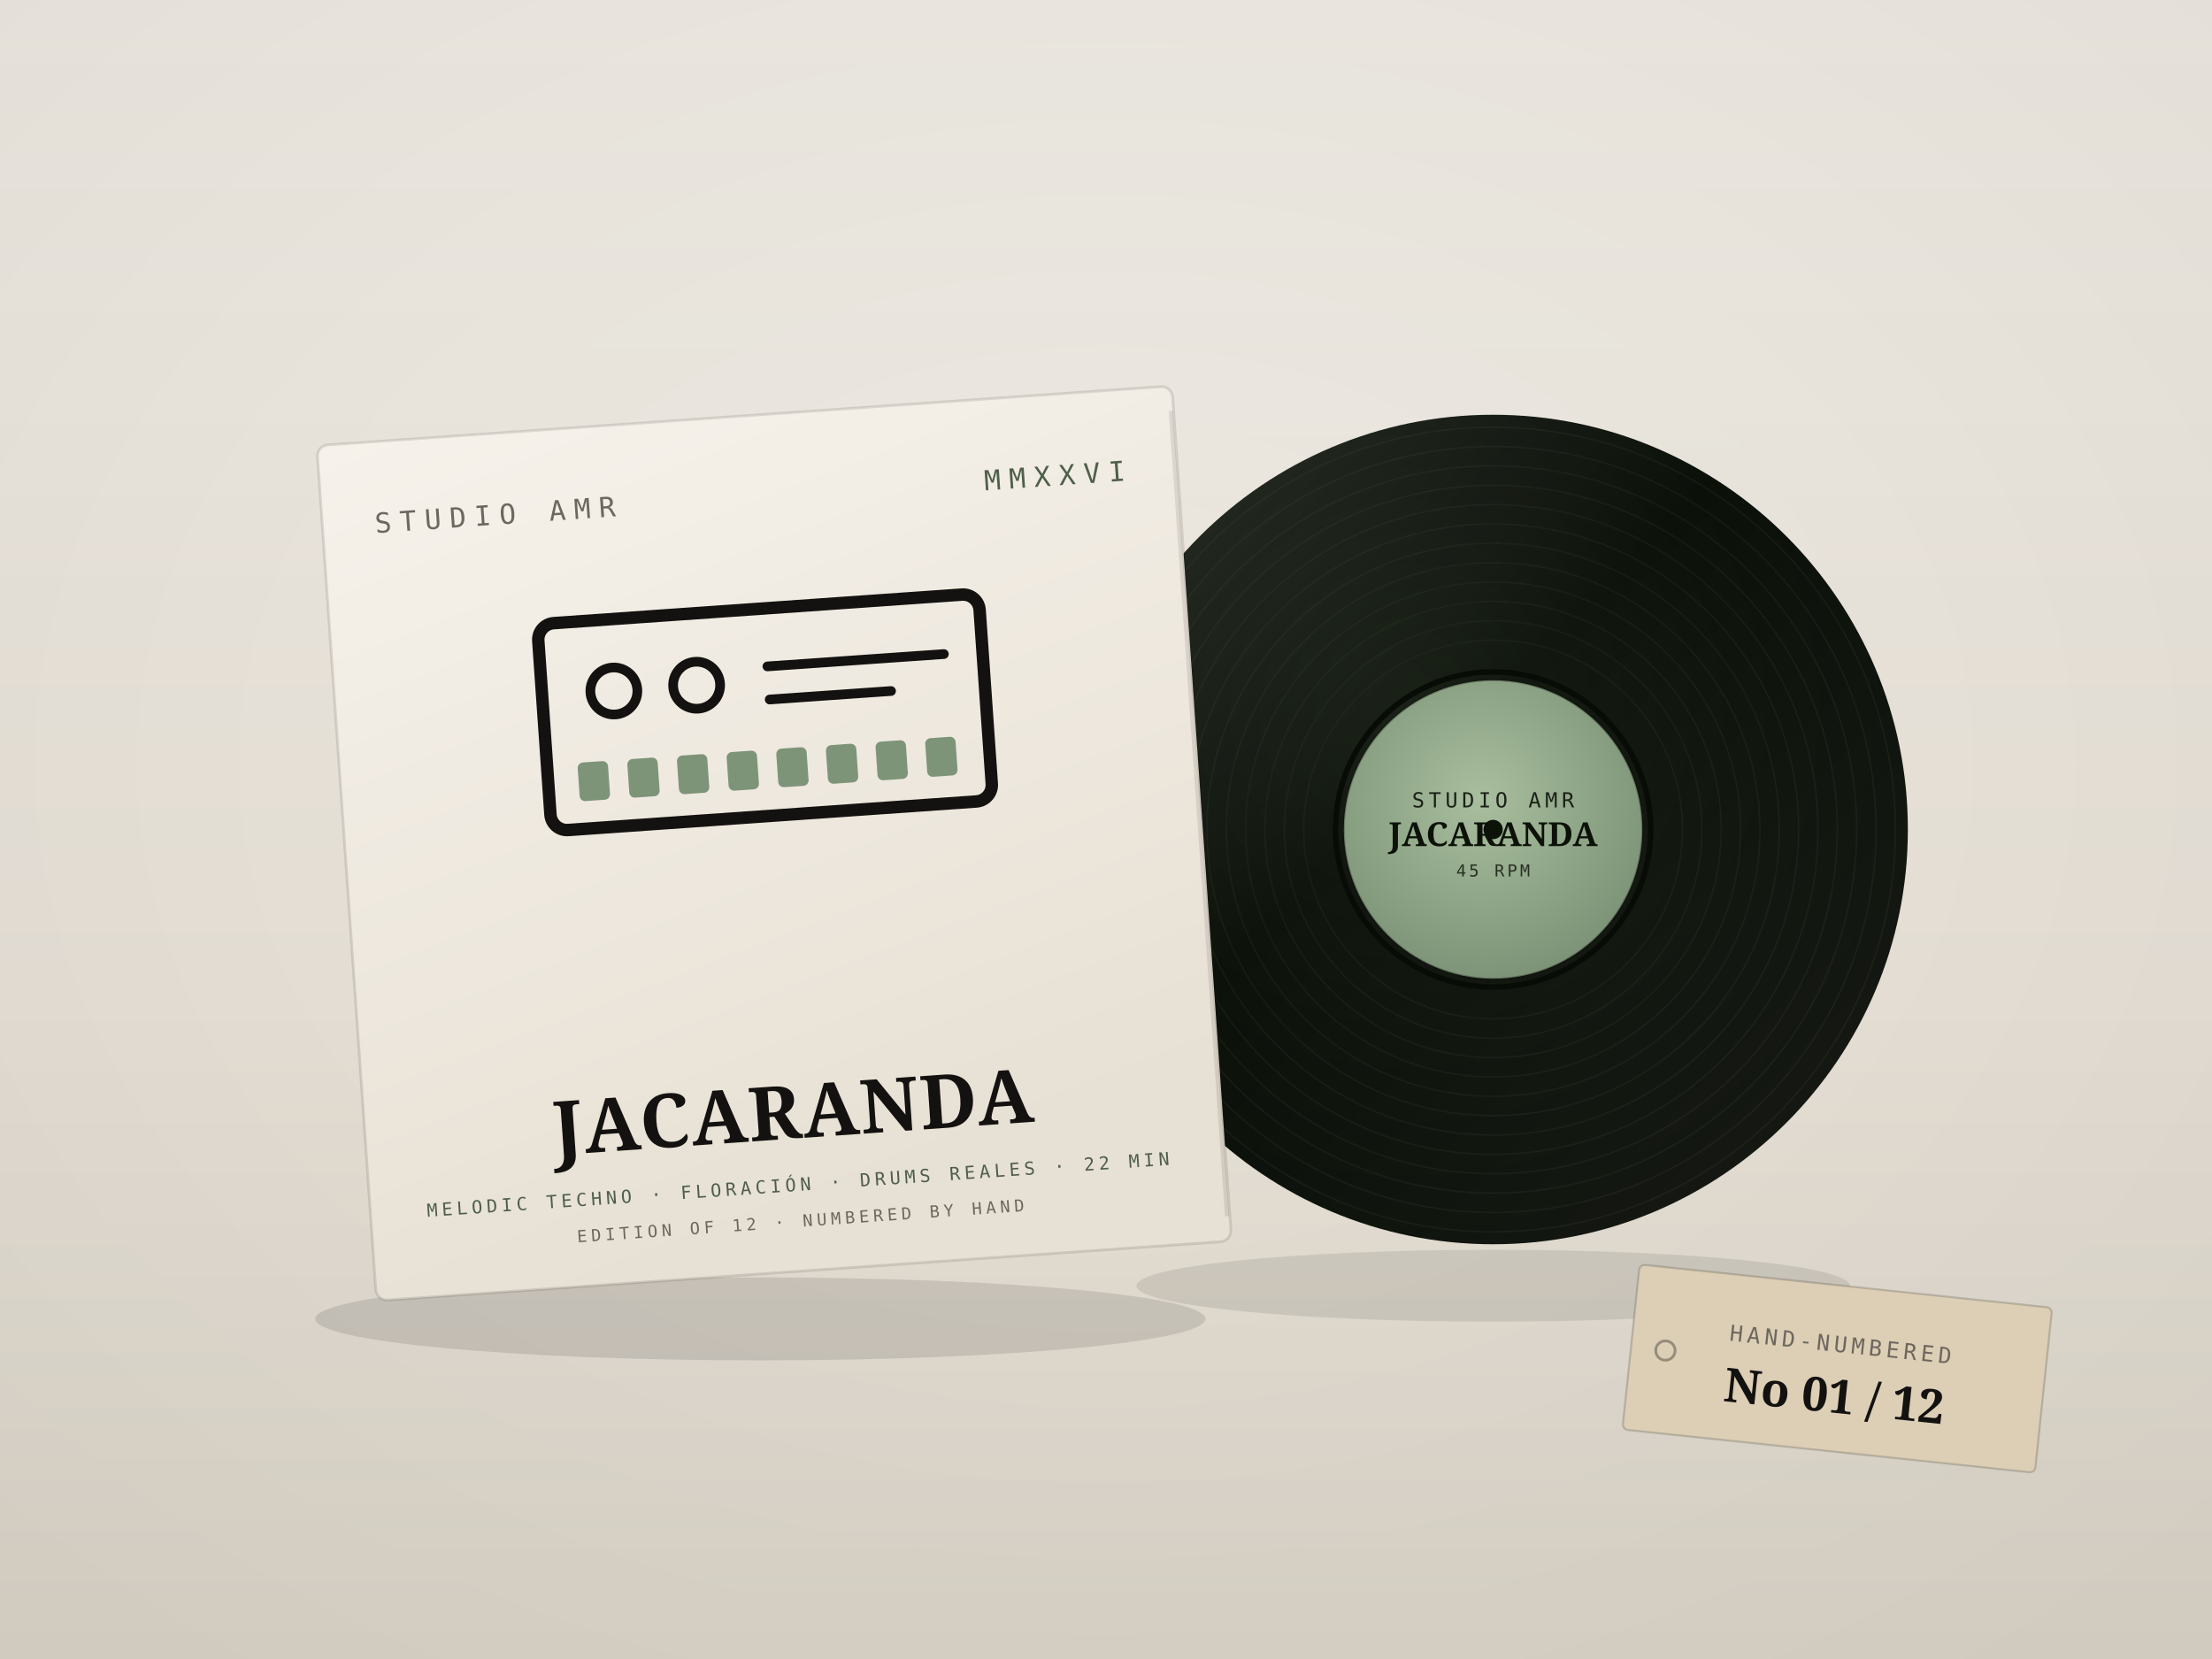
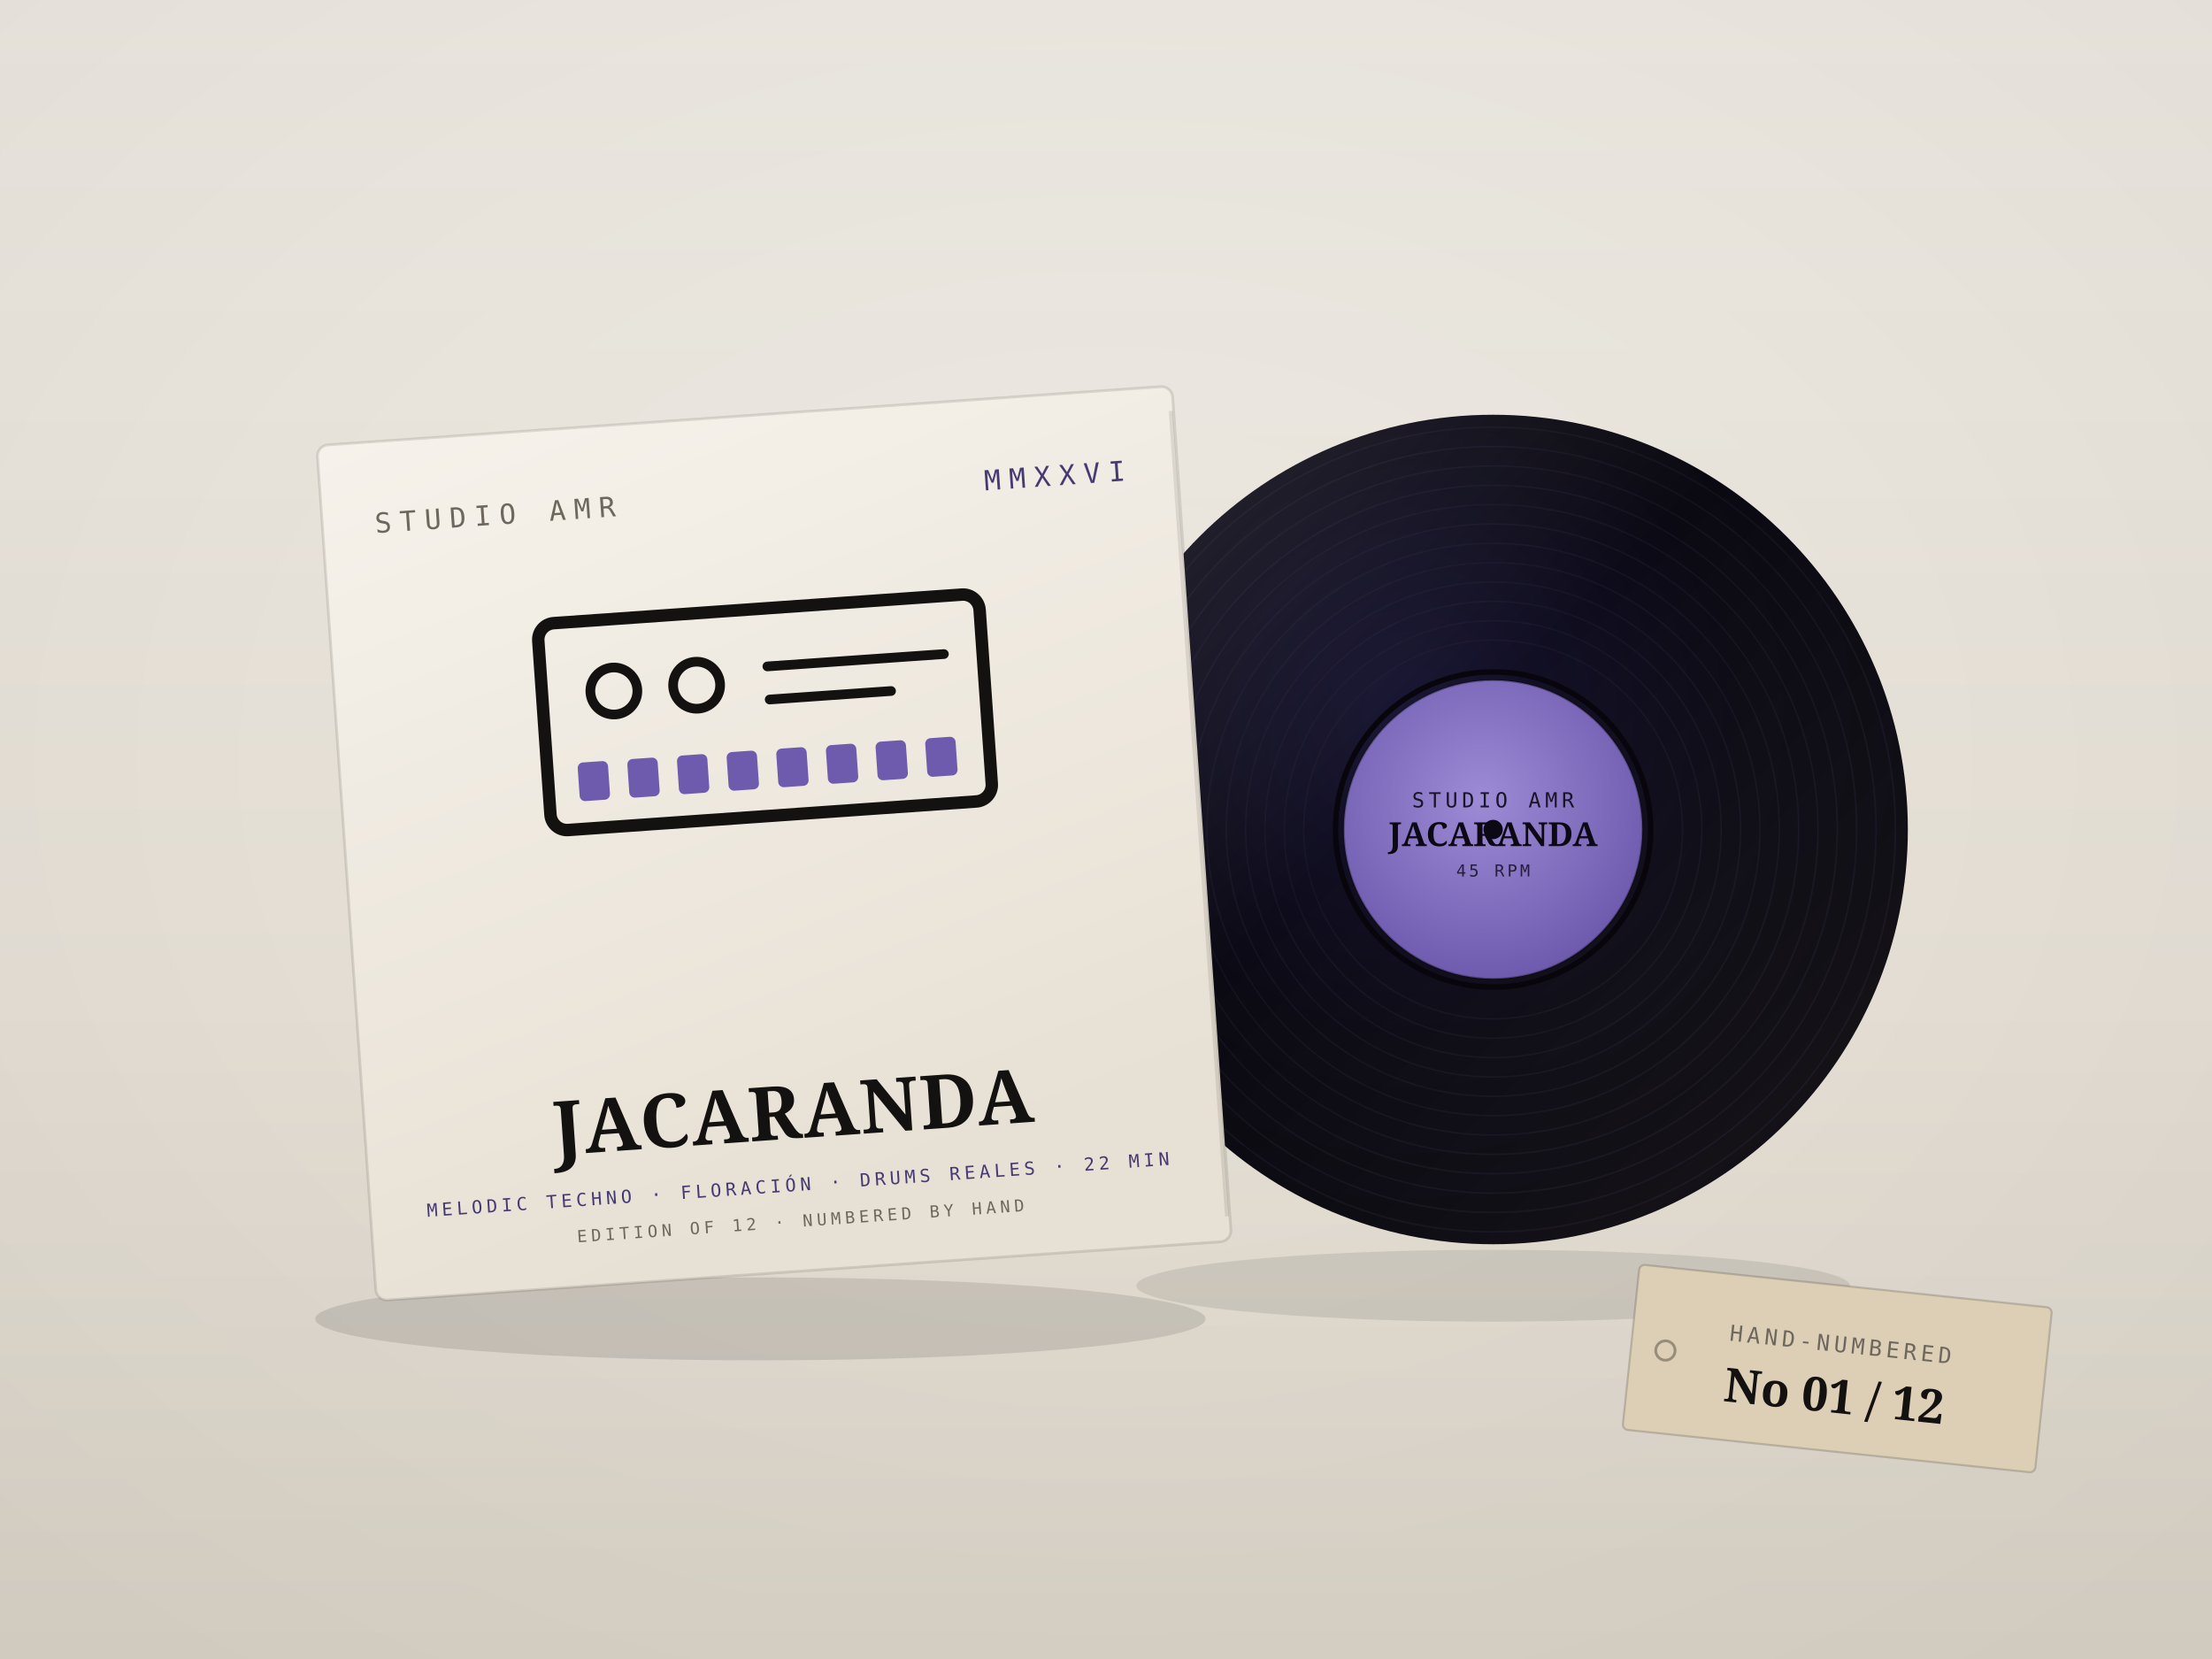
<svg xmlns="http://www.w3.org/2000/svg" viewBox="0 0 1600 1200">
  <defs>
    <linearGradient id="bg" x1="0" y1="0" x2="0" y2="1">
      <stop offset="0%" stop-color="#F2EEE7" />
      <stop offset="60%" stop-color="#EAE4DA" />
      <stop offset="100%" stop-color="#DED7CB" />
    </linearGradient>
    <radialGradient id="disc" cx="40%" cy="36%" r="72%">
-       <stop offset="0%" stop-color="#161d13" />
-       <stop offset="55%" stop-color="#0c110a" />
-       <stop offset="100%" stop-color="#080c06" />
+       <stop offset="0%" stop-color="#161331" />
+       <stop offset="55%" stop-color="#0b0912" />
+       <stop offset="100%" stop-color="#08060c" />
    </radialGradient>
    <linearGradient id="sheen" x1="0" y1="0" x2="1" y2="1">
      <stop offset="0%" stop-color="#fff" stop-opacity="0.12" />
      <stop offset="42%" stop-color="#fff" stop-opacity="0" />
      <stop offset="100%" stop-color="#fff" stop-opacity="0.06" />
    </linearGradient>
    <radialGradient id="lblg" cx="46%" cy="40%" r="60%">
-       <stop offset="0%" stop-color="#A8BE9E" />
-       <stop offset="100%" stop-color="#7E9478" />
+       <stop offset="0%" stop-color="#9D8BD6" />
+       <stop offset="100%" stop-color="#6E5BAE" />
    </radialGradient>
    <linearGradient id="jacket" x1="0" y1="0" x2="0.3" y2="1">
      <stop offset="0%" stop-color="#F6F2EB" />
      <stop offset="100%" stop-color="#E7E0D4" />
    </linearGradient>
    <radialGradient id="vig" cx="50%" cy="46%" r="70%">
      <stop offset="0%" stop-color="#000" stop-opacity="0" />
      <stop offset="100%" stop-color="#000" stop-opacity="0.06" />
    </radialGradient>
  </defs>
  <rect width="1600" height="1200" fill="url(#bg)" />
  <rect width="1600" height="1200" fill="url(#vig)" />
  <ellipse cx="1080" cy="930" rx="258" ry="26" fill="#14120f" opacity="0.10" />
  <g>
    <circle cx="1080" cy="600" r="300" fill="url(#disc)" />
-     <circle cx="1080" cy="600" r="137" fill="none" stroke="#222b1e" stroke-width="1.1" opacity="0.4" />
-     <circle cx="1080" cy="600" r="151" fill="none" stroke="#222b1e" stroke-width="1.1" opacity="0.4" />
-     <circle cx="1080" cy="600" r="165" fill="none" stroke="#222b1e" stroke-width="1.1" opacity="0.4" />
-     <circle cx="1080" cy="600" r="179" fill="none" stroke="#222b1e" stroke-width="1.1" opacity="0.4" />
-     <circle cx="1080" cy="600" r="193" fill="none" stroke="#222b1e" stroke-width="1.1" opacity="0.4" />
-     <circle cx="1080" cy="600" r="207" fill="none" stroke="#222b1e" stroke-width="1.1" opacity="0.4" />
-     <circle cx="1080" cy="600" r="221" fill="none" stroke="#222b1e" stroke-width="1.1" opacity="0.4" />
-     <circle cx="1080" cy="600" r="235" fill="none" stroke="#222b1e" stroke-width="1.1" opacity="0.4" />
-     <circle cx="1080" cy="600" r="249" fill="none" stroke="#222b1e" stroke-width="1.1" opacity="0.4" />
-     <circle cx="1080" cy="600" r="263" fill="none" stroke="#222b1e" stroke-width="1.1" opacity="0.4" />
-     <circle cx="1080" cy="600" r="277" fill="none" stroke="#222b1e" stroke-width="1.1" opacity="0.4" />
-     <circle cx="1080" cy="600" r="291" fill="none" stroke="#222b1e" stroke-width="1.1" opacity="0.4" />
+     <circle cx="1080" cy="600" r="137" fill="none" stroke="#221d33" stroke-width="1.1" opacity="0.4" />
+     <circle cx="1080" cy="600" r="151" fill="none" stroke="#221d33" stroke-width="1.1" opacity="0.4" />
+     <circle cx="1080" cy="600" r="165" fill="none" stroke="#221d33" stroke-width="1.1" opacity="0.4" />
+     <circle cx="1080" cy="600" r="179" fill="none" stroke="#221d33" stroke-width="1.1" opacity="0.4" />
+     <circle cx="1080" cy="600" r="193" fill="none" stroke="#221d33" stroke-width="1.1" opacity="0.4" />
+     <circle cx="1080" cy="600" r="207" fill="none" stroke="#221d33" stroke-width="1.1" opacity="0.4" />
+     <circle cx="1080" cy="600" r="221" fill="none" stroke="#221d33" stroke-width="1.1" opacity="0.4" />
+     <circle cx="1080" cy="600" r="235" fill="none" stroke="#221d33" stroke-width="1.1" opacity="0.4" />
+     <circle cx="1080" cy="600" r="249" fill="none" stroke="#221d33" stroke-width="1.1" opacity="0.4" />
+     <circle cx="1080" cy="600" r="263" fill="none" stroke="#221d33" stroke-width="1.1" opacity="0.4" />
+     <circle cx="1080" cy="600" r="277" fill="none" stroke="#221d33" stroke-width="1.1" opacity="0.4" />
+     <circle cx="1080" cy="600" r="291" fill="none" stroke="#221d33" stroke-width="1.1" opacity="0.4" />
    <circle cx="1080" cy="600" r="300" fill="url(#sheen)" />
-     <circle cx="1080" cy="600" r="114" fill="none" stroke="#080c06" stroke-width="4" />
+     <circle cx="1080" cy="600" r="114" fill="none" stroke="#08060c" stroke-width="4" />
    <circle cx="1080" cy="600" r="108" fill="url(#lblg)" />
    <circle cx="1080" cy="600" r="108" fill="none" stroke="#000" stroke-opacity="0.25" stroke-width="1.5" />
-     <text x="1080" y="584" font-family="'IBM Plex Mono',monospace" font-size="15" letter-spacing="3" fill="#0d1209" text-anchor="middle" opacity="0.9">STUDIO AMR</text>
-     <text x="1080" y="612" font-family="Georgia,serif" font-weight="bold" font-size="24" fill="#0d1209" text-anchor="middle">JACARANDA</text>
-     <text x="1080" y="634" font-family="'IBM Plex Mono',monospace" font-size="12" letter-spacing="2" fill="#0d1209" text-anchor="middle" opacity="0.8">45 RPM</text>
-     <circle cx="1080" cy="600" r="7" fill="#0d1209" />
+     <text x="1080" y="584" font-family="'IBM Plex Mono',monospace" font-size="15" letter-spacing="3" fill="#0c0914" text-anchor="middle" opacity="0.9">STUDIO AMR</text>
+     <text x="1080" y="612" font-family="Georgia,serif" font-weight="bold" font-size="24" fill="#0c0914" text-anchor="middle">JACARANDA</text>
+     <text x="1080" y="634" font-family="'IBM Plex Mono',monospace" font-size="12" letter-spacing="2" fill="#0c0914" text-anchor="middle" opacity="0.8">45 RPM</text>
+     <circle cx="1080" cy="600" r="7" fill="#0c0914" />
  </g>
  <ellipse cx="550" cy="954" rx="322" ry="30" fill="#14120f" opacity="0.12" />
  <g transform="rotate(-4 560 610)">
    <rect x="250" y="300" width="620" height="620" rx="8" fill="url(#jacket)" stroke="#141210" stroke-opacity="0.12" stroke-width="2" />
    <line x1="868" y1="318" x2="868" y2="902" stroke="#141210" stroke-opacity="0.10" stroke-width="3" />
    <text x="288" y="366" font-family="'IBM Plex Mono',monospace" font-size="20" letter-spacing="6" fill="#6E675E">STUDIO AMR</text>
-     <text x="832" y="366" font-family="'IBM Plex Mono',monospace" font-size="20" letter-spacing="6" fill="#4F5F4A" text-anchor="end">MMXXVI</text>
+     <text x="832" y="366" font-family="'IBM Plex Mono',monospace" font-size="20" letter-spacing="6" fill="#463A73" text-anchor="end">MMXXVI</text>
    <g transform="translate(400 430)">
      <rect x="0" y="10" width="320" height="150" rx="12" fill="none" stroke="#141210" stroke-width="9" />
-       <rect x="22" y="112" width="22" height="28" rx="4" fill="#7E9478" />
-       <rect x="58" y="112" width="22" height="28" rx="4" fill="#7E9478" />
-       <rect x="94" y="112" width="22" height="28" rx="4" fill="#7E9478" />
-       <rect x="130" y="112" width="22" height="28" rx="4" fill="#7E9478" />
-       <rect x="166" y="112" width="22" height="28" rx="4" fill="#7E9478" />
-       <rect x="202" y="112" width="22" height="28" rx="4" fill="#7E9478" />
-       <rect x="238" y="112" width="22" height="28" rx="4" fill="#7E9478" />
-       <rect x="274" y="112" width="22" height="28" rx="4" fill="#7E9478" />
+       <rect x="22" y="112" width="22" height="28" rx="4" fill="#6E5BAE" />
+       <rect x="58" y="112" width="22" height="28" rx="4" fill="#6E5BAE" />
+       <rect x="94" y="112" width="22" height="28" rx="4" fill="#6E5BAE" />
+       <rect x="130" y="112" width="22" height="28" rx="4" fill="#6E5BAE" />
+       <rect x="166" y="112" width="22" height="28" rx="4" fill="#6E5BAE" />
+       <rect x="202" y="112" width="22" height="28" rx="4" fill="#6E5BAE" />
+       <rect x="238" y="112" width="22" height="28" rx="4" fill="#6E5BAE" />
+       <rect x="274" y="112" width="22" height="28" rx="4" fill="#6E5BAE" />
      <circle cx="52" cy="62" r="17" fill="none" stroke="#141210" stroke-width="7" />
      <circle cx="112" cy="62" r="17" fill="none" stroke="#141210" stroke-width="7" />
      <line x1="164" y1="52" x2="292" y2="52" stroke="#141210" stroke-width="7" stroke-linecap="round" />
      <line x1="164" y1="76" x2="252" y2="76" stroke="#141210" stroke-width="7" stroke-linecap="round" />
    </g>
    <text x="560" y="824" font-family="Georgia,serif" font-weight="bold" font-size="54" letter-spacing="1" fill="#141210" text-anchor="middle">JACARANDA</text>
-     <text x="560" y="862" font-family="'IBM Plex Mono',monospace" font-size="13" letter-spacing="3" fill="#4F5F4A" text-anchor="middle">MELODIC TECHNO · FLORACIÓN · DRUMS REALES · 22 MIN</text>
+     <text x="560" y="862" font-family="'IBM Plex Mono',monospace" font-size="13" letter-spacing="3" fill="#463A73" text-anchor="middle">MELODIC TECHNO · FLORACIÓN · DRUMS REALES · 22 MIN</text>
    <text x="560" y="888" font-family="'IBM Plex Mono',monospace" font-size="12" letter-spacing="3" fill="#6E675E" text-anchor="middle">EDITION OF 12 · NUMBERED BY HAND</text>
  </g>
  <g transform="rotate(6 1330 980)">
    <rect x="1180" y="930" width="300" height="120" rx="4" fill="#DcCfb6" stroke="#141210" stroke-opacity="0.18" stroke-width="1.5" />
    <circle cx="1205" cy="990" r="7" fill="none" stroke="#141210" stroke-opacity="0.35" stroke-width="2" />
    <text x="1250" y="978" font-family="'IBM Plex Mono',monospace" font-size="16" letter-spacing="3" fill="#6E675E">HAND-NUMBERED</text>
    <text x="1250" y="1022" font-family="Georgia,serif" font-weight="bold" font-size="34" fill="#141210">No 01 / 12</text>
  </g>
</svg>
